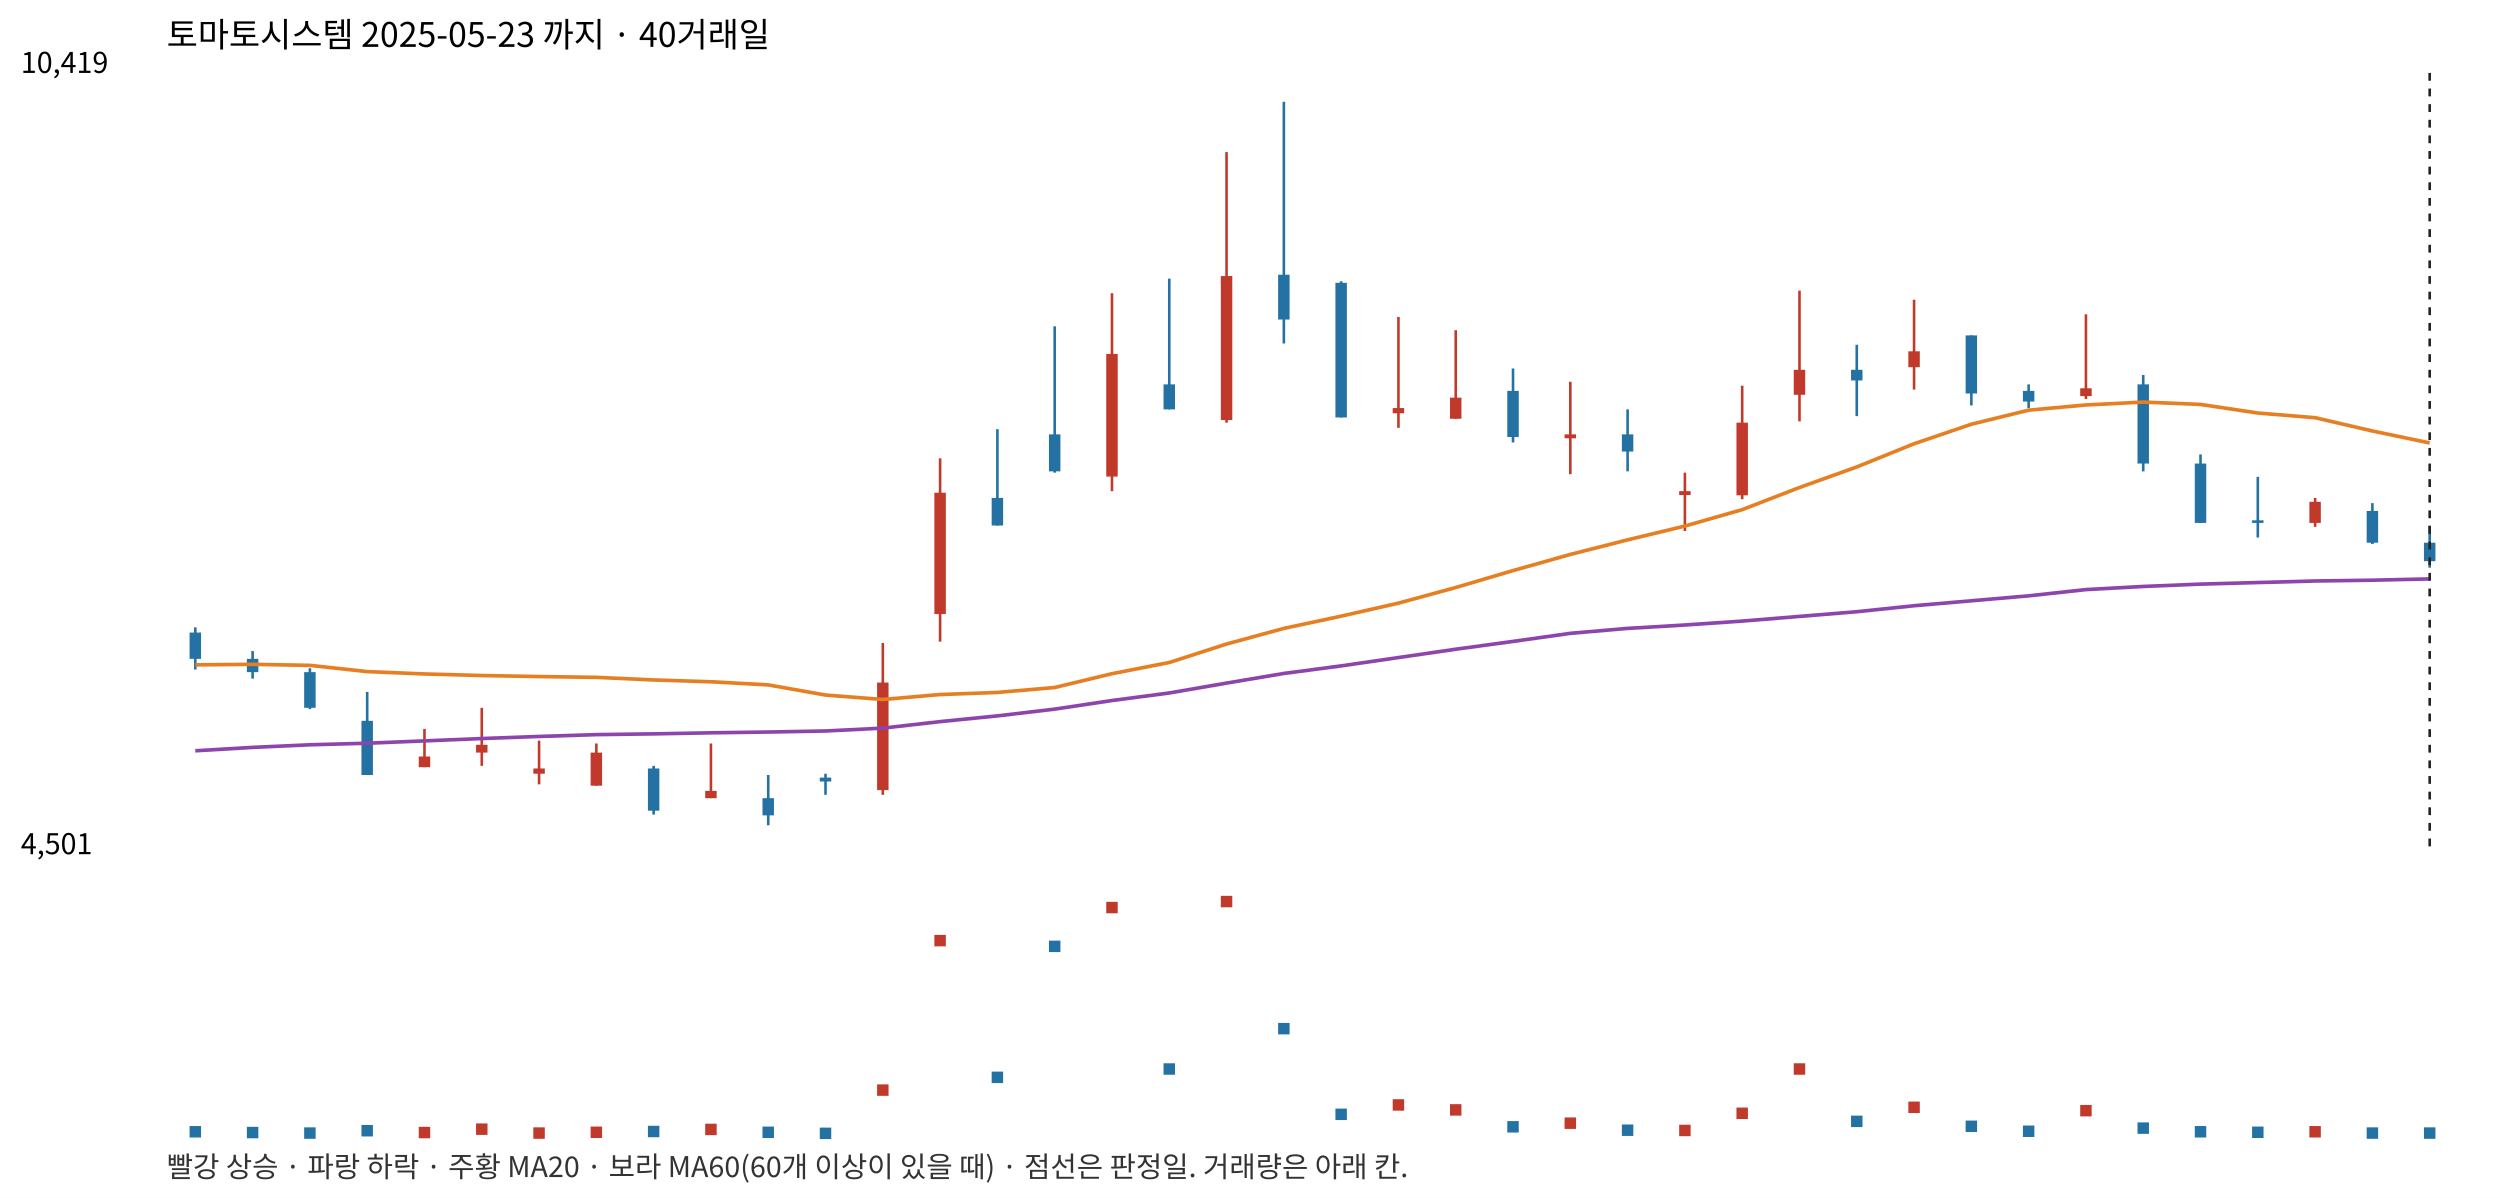
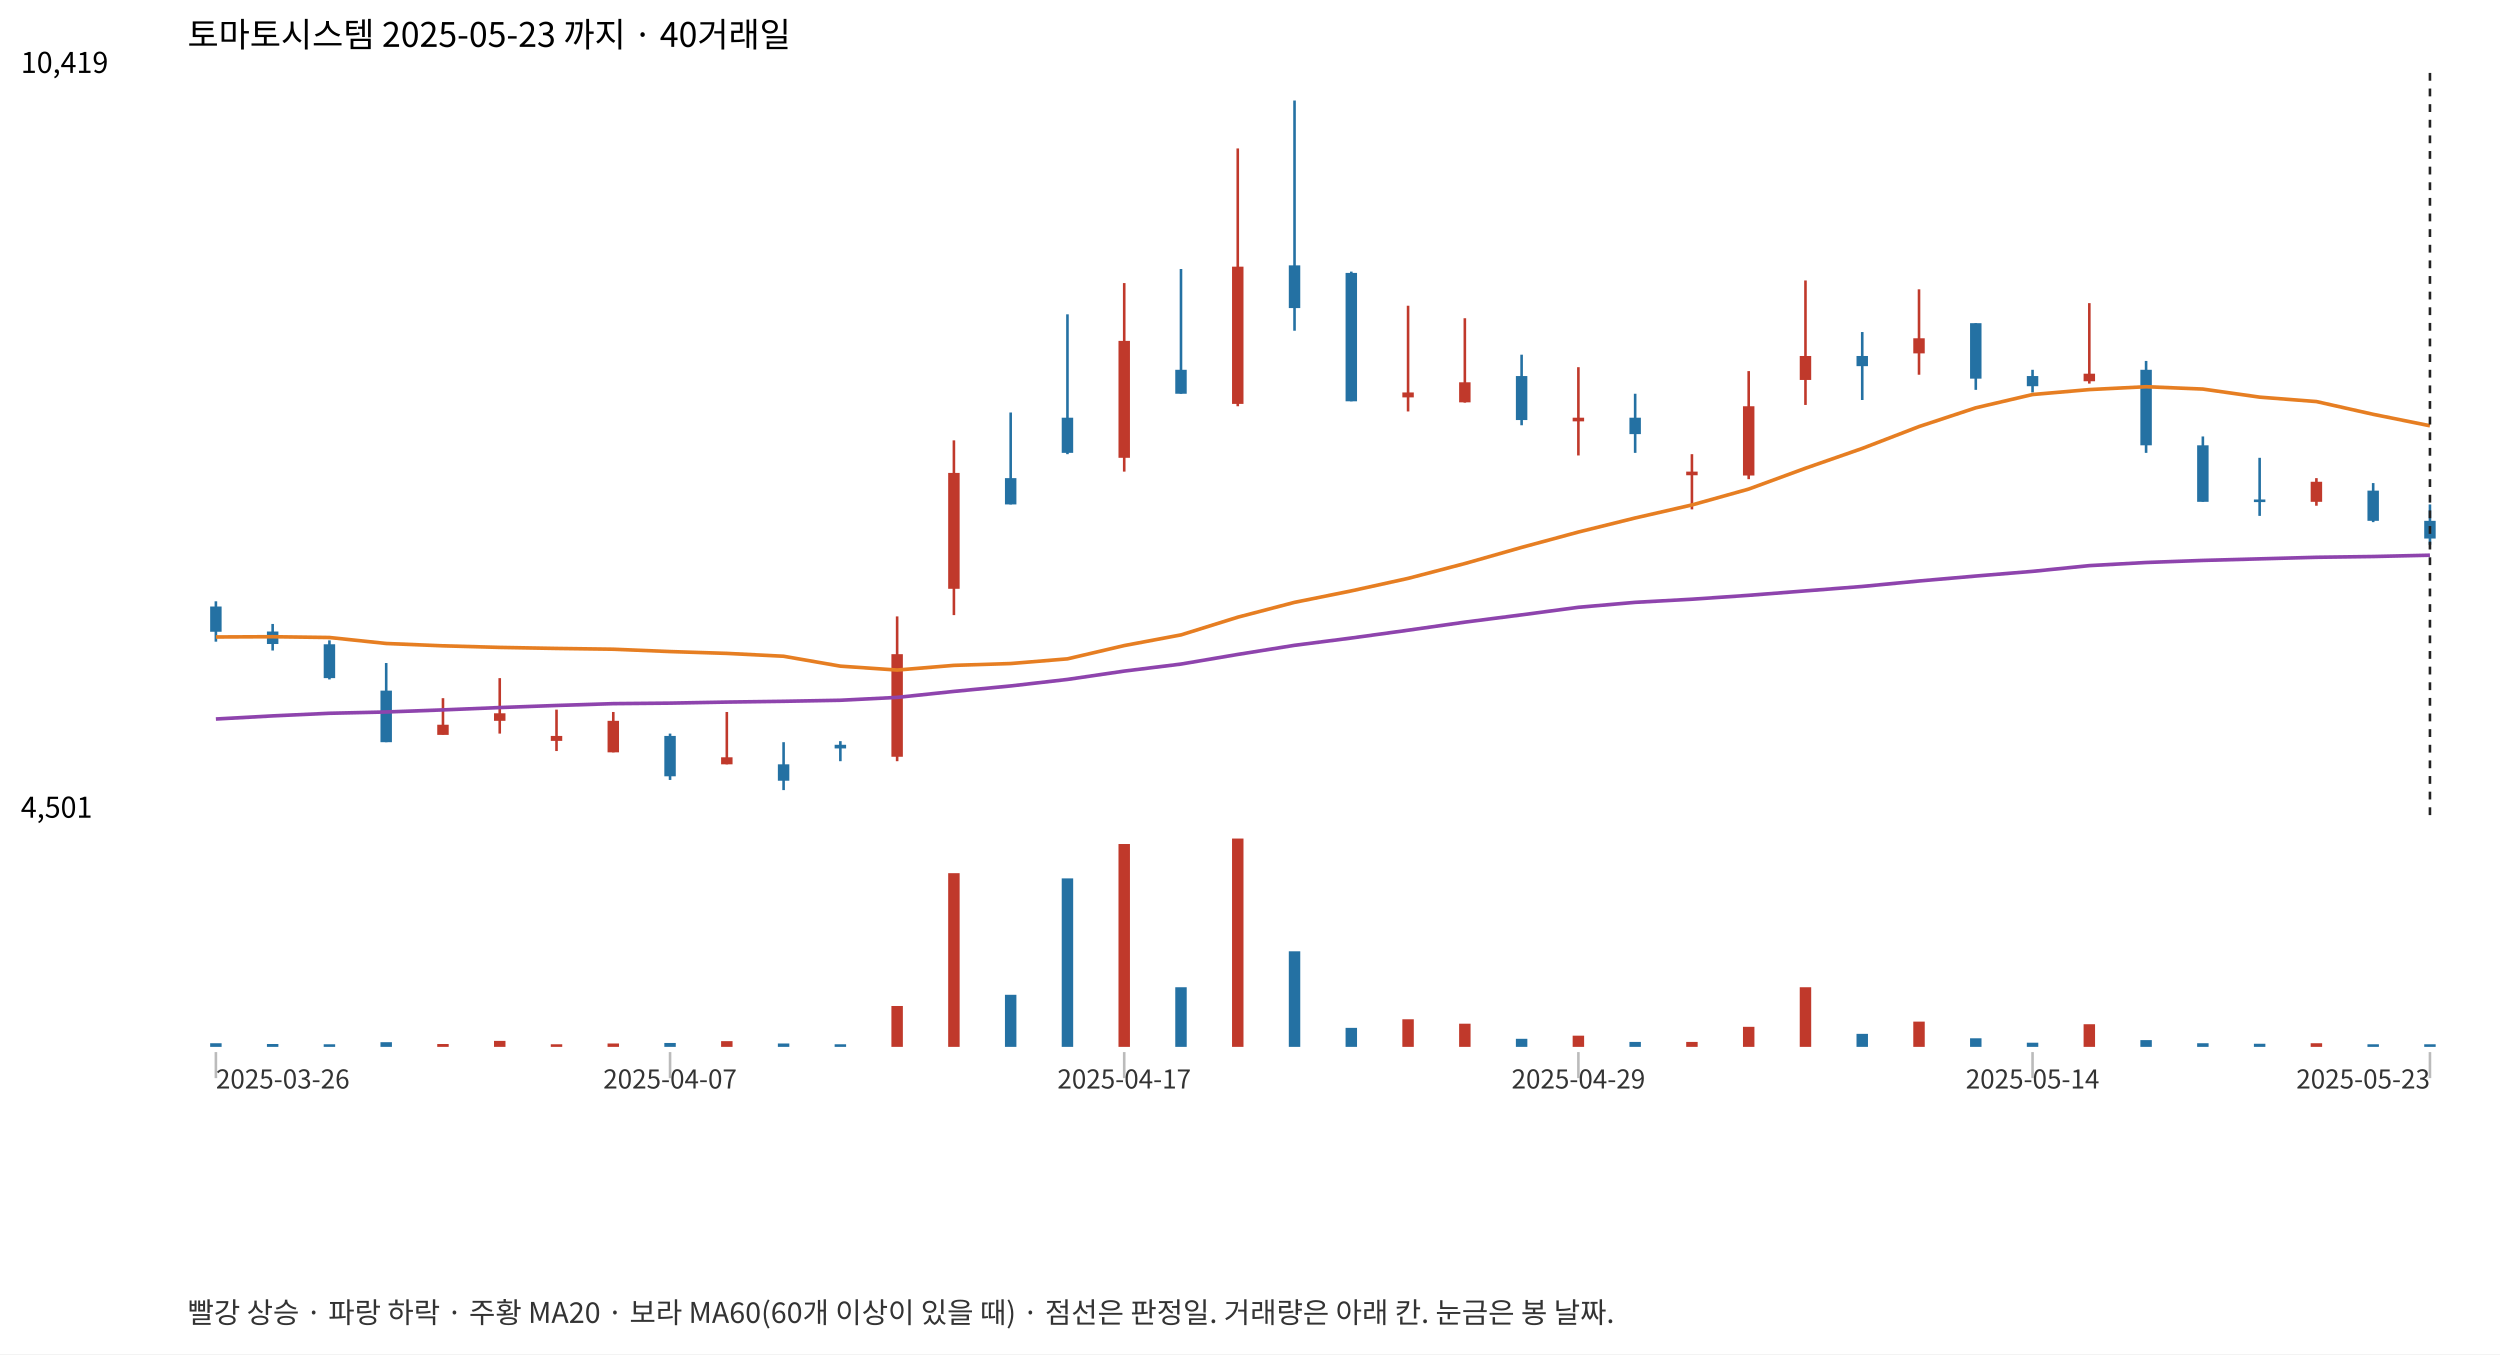
- <svg xmlns="http://www.w3.org/2000/svg" width="960" height="460" viewBox="0 0 960 460">
-   <rect width="960" height="460" fill="#fff" />
-   <text x="64" y="18" font-size="13" font-family="Malgun Gothic, Apple SD Gothic Neo, Noto Sans CJK KR, sans-serif">토마토시스템 2025-05-23 까지 · 40거래일</text>
+ <svg xmlns="http://www.w3.org/2000/svg" width="960" height="520" viewBox="0 0 960 520">
+   <rect width="960" height="520" fill="#fff" />
+   <text x="72" y="18" font-size="13" font-family="Malgun Gothic, Apple SD Gothic Neo, Noto Sans CJK KR, sans-serif">토마토시스템 2025-05-23 까지 · 40거래일</text>
  <text x="8" y="28" font-size="11" font-family="Malgun Gothic, Apple SD Gothic Neo, Noto Sans CJK KR, sans-serif">10,419</text>
-   <text x="8" y="328" font-size="11" font-family="Malgun Gothic, Apple SD Gothic Neo, Noto Sans CJK KR, sans-serif">4,501</text>
-   <line x1="75.0" y1="240.9" x2="75.0" y2="257.1" stroke="#2471a3" />
-   <rect x="72.8" y="242.9" width="4.4" height="10.1" fill="#2471a3" />
-   <rect x="72.8" y="432.4" width="4.4" height="4.4" fill="#2471a3" />
-   <line x1="97.0" y1="250.0" x2="97.0" y2="260.6" stroke="#2471a3" />
-   <rect x="94.8" y="253.0" width="4.4" height="5.1" fill="#2471a3" />
-   <rect x="94.8" y="432.7" width="4.4" height="4.4" fill="#2471a3" />
-   <line x1="119.0" y1="256.6" x2="119.0" y2="272.3" stroke="#2471a3" />
-   <rect x="116.8" y="258.1" width="4.4" height="13.7" fill="#2471a3" />
-   <rect x="116.8" y="432.9" width="4.4" height="4.4" fill="#2471a3" />
-   <line x1="141.0" y1="265.7" x2="141.0" y2="297.6" stroke="#2471a3" />
-   <rect x="138.8" y="276.8" width="4.4" height="20.8" fill="#2471a3" />
-   <rect x="138.8" y="432.0" width="4.4" height="4.4" fill="#2471a3" />
-   <line x1="163.0" y1="279.9" x2="163.0" y2="294.6" stroke="#c0392b" />
-   <rect x="160.8" y="290.5" width="4.4" height="4.1" fill="#c0392b" />
-   <rect x="160.8" y="432.7" width="4.4" height="4.4" fill="#c0392b" />
-   <line x1="185.0" y1="271.8" x2="185.0" y2="294.1" stroke="#c0392b" />
-   <rect x="182.8" y="286.0" width="4.4" height="3.0" fill="#c0392b" />
-   <rect x="182.8" y="431.4" width="4.4" height="4.4" fill="#c0392b" />
-   <line x1="207.0" y1="284.4" x2="207.0" y2="301.2" stroke="#c0392b" />
-   <rect x="204.8" y="295.1" width="4.4" height="2.0" fill="#c0392b" />
-   <rect x="204.8" y="432.9" width="4.4" height="4.4" fill="#c0392b" />
-   <line x1="229.0" y1="285.5" x2="229.0" y2="301.7" stroke="#c0392b" />
-   <rect x="226.8" y="289.0" width="4.4" height="12.7" fill="#c0392b" />
-   <rect x="226.8" y="432.6" width="4.4" height="4.4" fill="#c0392b" />
-   <line x1="251.0" y1="294.1" x2="251.0" y2="312.8" stroke="#2471a3" />
-   <rect x="248.8" y="295.1" width="4.4" height="16.2" fill="#2471a3" />
-   <rect x="248.8" y="432.3" width="4.4" height="4.4" fill="#2471a3" />
-   <line x1="273.0" y1="285.5" x2="273.0" y2="306.5" stroke="#c0392b" />
-   <rect x="270.8" y="303.7" width="4.4" height="2.8" fill="#c0392b" />
-   <rect x="270.8" y="431.5" width="4.4" height="4.4" fill="#c0392b" />
-   <line x1="295.0" y1="297.6" x2="295.0" y2="316.9" stroke="#2471a3" />
-   <rect x="292.8" y="306.5" width="4.4" height="6.6" fill="#2471a3" />
-   <rect x="292.8" y="432.6" width="4.4" height="4.4" fill="#2471a3" />
-   <line x1="317.0" y1="297.1" x2="317.0" y2="305.2" stroke="#2471a3" />
-   <rect x="314.8" y="298.6" width="4.4" height="1.5" fill="#2471a3" />
-   <rect x="314.8" y="433.0" width="4.4" height="4.4" fill="#2471a3" />
-   <line x1="339.0" y1="246.9" x2="339.0" y2="305.2" stroke="#c0392b" />
-   <rect x="336.8" y="262.1" width="4.4" height="41.3" fill="#c0392b" />
-   <rect x="336.8" y="416.4" width="4.4" height="4.4" fill="#c0392b" />
-   <line x1="361.0" y1="176.0" x2="361.0" y2="246.4" stroke="#c0392b" />
-   <rect x="358.8" y="189.2" width="4.4" height="46.6" fill="#c0392b" />
-   <rect x="358.8" y="359.0" width="4.4" height="4.4" fill="#c0392b" />
-   <line x1="383.0" y1="164.8" x2="383.0" y2="201.8" stroke="#2471a3" />
-   <rect x="380.8" y="191.2" width="4.4" height="10.6" fill="#2471a3" />
-   <rect x="380.8" y="411.5" width="4.4" height="4.4" fill="#2471a3" />
-   <line x1="405.0" y1="125.3" x2="405.0" y2="181.5" stroke="#2471a3" />
-   <rect x="402.8" y="166.8" width="4.4" height="14.2" fill="#2471a3" />
-   <rect x="402.8" y="361.2" width="4.4" height="4.4" fill="#2471a3" />
-   <line x1="427.0" y1="112.6" x2="427.0" y2="188.6" stroke="#c0392b" />
-   <rect x="424.8" y="135.9" width="4.4" height="47.1" fill="#c0392b" />
-   <rect x="424.8" y="346.3" width="4.4" height="4.4" fill="#c0392b" />
-   <line x1="449.0" y1="107.0" x2="449.0" y2="157.2" stroke="#2471a3" />
-   <rect x="446.8" y="147.6" width="4.4" height="9.6" fill="#2471a3" />
-   <rect x="446.8" y="408.3" width="4.4" height="4.4" fill="#2471a3" />
-   <line x1="471.0" y1="58.4" x2="471.0" y2="162.3" stroke="#c0392b" />
-   <rect x="468.8" y="106.0" width="4.4" height="55.3" fill="#c0392b" />
-   <rect x="468.8" y="344.0" width="4.4" height="4.4" fill="#c0392b" />
-   <line x1="493.0" y1="39.1" x2="493.0" y2="131.9" stroke="#2471a3" />
-   <rect x="490.8" y="105.5" width="4.4" height="17.2" fill="#2471a3" />
-   <rect x="490.8" y="392.8" width="4.4" height="4.4" fill="#2471a3" />
-   <line x1="515.0" y1="108.0" x2="515.0" y2="160.3" stroke="#2471a3" />
-   <rect x="512.8" y="108.6" width="4.4" height="51.7" fill="#2471a3" />
-   <rect x="512.8" y="425.7" width="4.4" height="4.4" fill="#2471a3" />
-   <line x1="537.0" y1="121.7" x2="537.0" y2="164.3" stroke="#c0392b" />
-   <rect x="534.8" y="156.7" width="4.4" height="2.0" fill="#c0392b" />
-   <rect x="534.8" y="422.1" width="4.4" height="4.4" fill="#c0392b" />
-   <line x1="559.0" y1="126.8" x2="559.0" y2="160.8" stroke="#c0392b" />
-   <rect x="556.8" y="152.7" width="4.4" height="8.1" fill="#c0392b" />
-   <rect x="556.8" y="424.0" width="4.4" height="4.4" fill="#c0392b" />
-   <line x1="581.0" y1="141.5" x2="581.0" y2="169.9" stroke="#2471a3" />
-   <rect x="578.8" y="150.1" width="4.4" height="17.7" fill="#2471a3" />
-   <rect x="578.8" y="430.5" width="4.4" height="4.4" fill="#2471a3" />
-   <line x1="603.0" y1="146.6" x2="603.0" y2="182.1" stroke="#c0392b" />
-   <rect x="600.8" y="166.8" width="4.4" height="1.5" fill="#c0392b" />
-   <rect x="600.8" y="429.1" width="4.4" height="4.4" fill="#c0392b" />
-   <line x1="625.0" y1="157.2" x2="625.0" y2="181.0" stroke="#2471a3" />
-   <rect x="622.8" y="166.8" width="4.4" height="6.6" fill="#2471a3" />
-   <rect x="622.8" y="431.8" width="4.4" height="4.4" fill="#2471a3" />
-   <line x1="647.0" y1="181.5" x2="647.0" y2="203.9" stroke="#c0392b" />
-   <rect x="644.8" y="188.6" width="4.4" height="1.5" fill="#c0392b" />
-   <rect x="644.8" y="431.9" width="4.4" height="4.4" fill="#c0392b" />
-   <line x1="669.0" y1="148.1" x2="669.0" y2="191.7" stroke="#c0392b" />
-   <rect x="666.8" y="162.3" width="4.4" height="27.9" fill="#c0392b" />
-   <rect x="666.8" y="425.3" width="4.4" height="4.4" fill="#c0392b" />
-   <line x1="691.0" y1="111.6" x2="691.0" y2="161.8" stroke="#c0392b" />
-   <rect x="688.8" y="142.0" width="4.4" height="9.6" fill="#c0392b" />
-   <rect x="688.8" y="408.3" width="4.4" height="4.4" fill="#c0392b" />
-   <line x1="713.0" y1="132.4" x2="713.0" y2="159.8" stroke="#2471a3" />
-   <rect x="710.8" y="142.0" width="4.4" height="4.1" fill="#2471a3" />
-   <rect x="710.8" y="428.4" width="4.4" height="4.4" fill="#2471a3" />
-   <line x1="735.0" y1="115.1" x2="735.0" y2="149.6" stroke="#c0392b" />
-   <rect x="732.8" y="134.9" width="4.4" height="6.1" fill="#c0392b" />
-   <rect x="732.8" y="423.0" width="4.4" height="4.4" fill="#c0392b" />
-   <line x1="757.0" y1="128.8" x2="757.0" y2="155.7" stroke="#2471a3" />
-   <rect x="754.8" y="128.8" width="4.4" height="22.3" fill="#2471a3" />
-   <rect x="754.8" y="430.3" width="4.4" height="4.4" fill="#2471a3" />
-   <line x1="779.0" y1="147.6" x2="779.0" y2="156.7" stroke="#2471a3" />
-   <rect x="776.8" y="150.1" width="4.4" height="4.1" fill="#2471a3" />
-   <rect x="776.8" y="432.2" width="4.4" height="4.4" fill="#2471a3" />
-   <line x1="801.0" y1="120.7" x2="801.0" y2="153.2" stroke="#c0392b" />
-   <rect x="798.8" y="149.1" width="4.4" height="3.0" fill="#c0392b" />
-   <rect x="798.8" y="424.3" width="4.4" height="4.4" fill="#c0392b" />
-   <line x1="823.0" y1="144.0" x2="823.0" y2="181.0" stroke="#2471a3" />
-   <rect x="820.8" y="147.6" width="4.4" height="30.4" fill="#2471a3" />
-   <rect x="820.8" y="431.0" width="4.4" height="4.4" fill="#2471a3" />
-   <line x1="845.0" y1="174.5" x2="845.0" y2="200.8" stroke="#2471a3" />
-   <rect x="842.8" y="178.0" width="4.4" height="22.8" fill="#2471a3" />
-   <rect x="842.8" y="432.4" width="4.4" height="4.4" fill="#2471a3" />
-   <line x1="867.0" y1="183.1" x2="867.0" y2="206.4" stroke="#2471a3" />
-   <rect x="864.8" y="199.8" width="4.4" height="1.0" fill="#2471a3" />
-   <rect x="864.8" y="432.6" width="4.4" height="4.4" fill="#2471a3" />
-   <line x1="889.0" y1="191.2" x2="889.0" y2="202.3" stroke="#c0392b" />
-   <rect x="886.8" y="192.7" width="4.4" height="8.1" fill="#c0392b" />
-   <rect x="886.8" y="432.4" width="4.4" height="4.4" fill="#c0392b" />
-   <line x1="911.0" y1="193.2" x2="911.0" y2="208.9" stroke="#2471a3" />
-   <rect x="908.8" y="196.2" width="4.4" height="12.2" fill="#2471a3" />
-   <rect x="908.8" y="432.9" width="4.4" height="4.4" fill="#2471a3" />
-   <line x1="933.0" y1="201.8" x2="933.0" y2="218.0" stroke="#2471a3" />
-   <rect x="930.8" y="208.4" width="4.4" height="7.1" fill="#2471a3" />
-   <rect x="930.8" y="432.9" width="4.4" height="4.4" fill="#2471a3" />
-   <polyline fill="none" stroke="#e67e22" stroke-width="1.4" points="75.0,255.3 97.0,255.1 119.0,255.5 141.0,257.9 163.0,258.8 185.0,259.4 207.0,259.8 229.0,260.1 251.0,261.1 273.0,261.8 295.0,263.0 317.0,266.9 339.0,268.6 361.0,266.7 383.0,265.9 405.0,264.0 427.0,258.7 449.0,254.4 471.0,247.3 493.0,241.3 515.0,236.6 537.0,231.6 559.0,225.6 581.0,219.1 603.0,212.9 625.0,207.3 647.0,202.0 669.0,195.7 691.0,187.2 713.0,179.3 735.0,170.4 757.0,162.9 779.0,157.5 801.0,155.5 823.0,154.4 845.0,155.3 867.0,158.6 889.0,160.4 911.0,165.5 933.0,170.1" />
-   <polyline fill="none" stroke="#8e44ad" stroke-width="1.4" points="75.0,288.3 97.0,287.0 119.0,286.0 141.0,285.4 163.0,284.5 185.0,283.6 207.0,282.8 229.0,282.1 251.0,281.8 273.0,281.4 295.0,281.1 317.0,280.7 339.0,279.6 361.0,277.1 383.0,274.9 405.0,272.3 427.0,269.0 449.0,266.1 471.0,262.3 493.0,258.6 515.0,255.7 537.0,252.5 559.0,249.3 581.0,246.3 603.0,243.2 625.0,241.3 647.0,240.0 669.0,238.5 691.0,236.7 713.0,234.9 735.0,232.6 757.0,230.7 779.0,228.8 801.0,226.4 823.0,225.2 845.0,224.3 867.0,223.7 889.0,223.1 911.0,222.8 933.0,222.3" />
-   <line x1="933.0" y1="28" x2="933.0" y2="328" stroke="#222" stroke-dasharray="3 3" />
-   <text x="64" y="452" font-size="11" font-family="Malgun Gothic, Apple SD Gothic Neo, Noto Sans CJK KR, sans-serif" fill="#333">빨강 상승 · 파랑 하락 · 주황 MA20 · 보라 MA60(60개 이상이 있을 때) · 점선은 판정일. 거래량은 아래 칸.</text>
+   <text x="8" y="314" font-size="11" font-family="Malgun Gothic, Apple SD Gothic Neo, Noto Sans CJK KR, sans-serif">4,501</text>
+   <line x1="82.9" y1="230.9" x2="82.9" y2="246.4" stroke="#2471a3" />
+   <rect x="80.7" y="232.9" width="4.4" height="9.7" fill="#2471a3" />
+   <rect x="80.7" y="400.6" width="4.4" height="1.4" fill="#2471a3" />
+   <line x1="104.7" y1="239.6" x2="104.7" y2="249.8" stroke="#2471a3" />
+   <rect x="102.5" y="242.5" width="4.4" height="4.8" fill="#2471a3" />
+   <rect x="102.5" y="400.9" width="4.4" height="1.1" fill="#2471a3" />
+   <line x1="126.5" y1="245.9" x2="126.5" y2="260.9" stroke="#2471a3" />
+   <rect x="124.3" y="247.4" width="4.4" height="13.0" fill="#2471a3" />
+   <rect x="124.3" y="401.0" width="4.4" height="1.0" fill="#2471a3" />
+   <line x1="148.3" y1="254.6" x2="148.3" y2="285.0" stroke="#2471a3" />
+   <rect x="146.1" y="265.2" width="4.4" height="19.8" fill="#2471a3" />
+   <rect x="146.1" y="400.2" width="4.4" height="1.8" fill="#2471a3" />
+   <line x1="170.1" y1="268.1" x2="170.1" y2="282.1" stroke="#c0392b" />
+   <rect x="167.9" y="278.3" width="4.4" height="3.9" fill="#c0392b" />
+   <rect x="167.9" y="400.9" width="4.4" height="1.1" fill="#c0392b" />
+   <line x1="191.9" y1="260.4" x2="191.9" y2="281.7" stroke="#c0392b" />
+   <rect x="189.7" y="273.9" width="4.4" height="2.9" fill="#c0392b" />
+   <rect x="189.7" y="399.7" width="4.4" height="2.3" fill="#c0392b" />
+   <line x1="213.7" y1="272.5" x2="213.7" y2="288.4" stroke="#c0392b" />
+   <rect x="211.5" y="282.6" width="4.4" height="1.9" fill="#c0392b" />
+   <rect x="211.5" y="401.0" width="4.4" height="1.0" fill="#c0392b" />
+   <line x1="235.5" y1="273.4" x2="235.5" y2="288.9" stroke="#c0392b" />
+   <rect x="233.3" y="276.8" width="4.4" height="12.1" fill="#c0392b" />
+   <rect x="233.3" y="400.7" width="4.4" height="1.3" fill="#c0392b" />
+   <line x1="257.3" y1="281.7" x2="257.3" y2="299.5" stroke="#2471a3" />
+   <rect x="255.1" y="282.6" width="4.4" height="15.5" fill="#2471a3" />
+   <rect x="255.1" y="400.5" width="4.4" height="1.5" fill="#2471a3" />
+   <line x1="279.1" y1="273.4" x2="279.1" y2="293.5" stroke="#c0392b" />
+   <rect x="276.9" y="290.8" width="4.4" height="2.7" fill="#c0392b" />
+   <rect x="276.9" y="399.8" width="4.4" height="2.2" fill="#c0392b" />
+   <line x1="300.9" y1="285.0" x2="300.9" y2="303.4" stroke="#2471a3" />
+   <rect x="298.7" y="293.5" width="4.4" height="6.3" fill="#2471a3" />
+   <rect x="298.7" y="400.7" width="4.4" height="1.3" fill="#2471a3" />
+   <line x1="322.7" y1="284.6" x2="322.7" y2="292.3" stroke="#2471a3" />
+   <rect x="320.5" y="286.0" width="4.4" height="1.4" fill="#2471a3" />
+   <rect x="320.5" y="401.0" width="4.4" height="1.0" fill="#2471a3" />
+   <line x1="344.5" y1="236.7" x2="344.5" y2="292.3" stroke="#c0392b" />
+   <rect x="342.3" y="251.2" width="4.4" height="39.4" fill="#c0392b" />
+   <rect x="342.3" y="386.3" width="4.4" height="15.7" fill="#c0392b" />
+   <line x1="366.3" y1="169.1" x2="366.3" y2="236.2" stroke="#c0392b" />
+   <rect x="364.1" y="181.6" width="4.4" height="44.5" fill="#c0392b" />
+   <rect x="364.1" y="335.3" width="4.4" height="66.7" fill="#c0392b" />
+   <line x1="388.1" y1="158.4" x2="388.1" y2="193.7" stroke="#2471a3" />
+   <rect x="385.9" y="183.6" width="4.4" height="10.1" fill="#2471a3" />
+   <rect x="385.9" y="382.0" width="4.4" height="20.0" fill="#2471a3" />
+   <line x1="409.9" y1="120.7" x2="409.9" y2="174.4" stroke="#2471a3" />
+   <rect x="407.7" y="160.4" width="4.4" height="13.5" fill="#2471a3" />
+   <rect x="407.7" y="337.3" width="4.4" height="64.7" fill="#2471a3" />
+   <line x1="431.7" y1="108.7" x2="431.7" y2="181.1" stroke="#c0392b" />
+   <rect x="429.5" y="130.9" width="4.4" height="44.9" fill="#c0392b" />
+   <rect x="429.5" y="324.1" width="4.4" height="77.9" fill="#c0392b" />
+   <line x1="453.5" y1="103.3" x2="453.5" y2="151.2" stroke="#2471a3" />
+   <rect x="451.3" y="142.0" width="4.4" height="9.2" fill="#2471a3" />
+   <rect x="451.3" y="379.1" width="4.4" height="22.9" fill="#2471a3" />
+   <line x1="475.3" y1="57.0" x2="475.3" y2="156.0" stroke="#c0392b" />
+   <rect x="473.1" y="102.4" width="4.4" height="52.7" fill="#c0392b" />
+   <rect x="473.1" y="322.0" width="4.4" height="80.0" fill="#c0392b" />
+   <line x1="497.1" y1="38.6" x2="497.1" y2="127.0" stroke="#2471a3" />
+   <rect x="494.9" y="101.9" width="4.4" height="16.4" fill="#2471a3" />
+   <rect x="494.9" y="365.3" width="4.4" height="36.7" fill="#2471a3" />
+   <line x1="518.9" y1="104.3" x2="518.9" y2="154.1" stroke="#2471a3" />
+   <rect x="516.7" y="104.8" width="4.4" height="49.3" fill="#2471a3" />
+   <rect x="516.7" y="394.7" width="4.4" height="7.3" fill="#2471a3" />
+   <line x1="540.7" y1="117.4" x2="540.7" y2="158.0" stroke="#c0392b" />
+   <rect x="538.5" y="150.7" width="4.4" height="1.9" fill="#c0392b" />
+   <rect x="538.5" y="391.4" width="4.4" height="10.6" fill="#c0392b" />
+   <line x1="562.5" y1="122.2" x2="562.5" y2="154.6" stroke="#c0392b" />
+   <rect x="560.3" y="146.8" width="4.4" height="7.7" fill="#c0392b" />
+   <rect x="560.3" y="393.1" width="4.4" height="8.9" fill="#c0392b" />
+   <line x1="584.3" y1="136.2" x2="584.3" y2="163.3" stroke="#2471a3" />
+   <rect x="582.1" y="144.4" width="4.4" height="16.9" fill="#2471a3" />
+   <rect x="582.1" y="398.9" width="4.4" height="3.1" fill="#2471a3" />
+   <line x1="606.1" y1="141.0" x2="606.1" y2="174.9" stroke="#c0392b" />
+   <rect x="603.9" y="160.4" width="4.4" height="1.4" fill="#c0392b" />
+   <rect x="603.9" y="397.7" width="4.4" height="4.3" fill="#c0392b" />
+   <line x1="627.9" y1="151.2" x2="627.9" y2="173.9" stroke="#2471a3" />
+   <rect x="625.7" y="160.4" width="4.4" height="6.3" fill="#2471a3" />
+   <rect x="625.7" y="400.1" width="4.4" height="1.9" fill="#2471a3" />
+   <line x1="649.7" y1="174.4" x2="649.7" y2="195.6" stroke="#c0392b" />
+   <rect x="647.5" y="181.1" width="4.4" height="1.4" fill="#c0392b" />
+   <rect x="647.5" y="400.1" width="4.4" height="1.9" fill="#c0392b" />
+   <line x1="671.5" y1="142.5" x2="671.5" y2="184.0" stroke="#c0392b" />
+   <rect x="669.3" y="156.0" width="4.4" height="26.6" fill="#c0392b" />
+   <rect x="669.3" y="394.3" width="4.4" height="7.7" fill="#c0392b" />
+   <line x1="693.3" y1="107.7" x2="693.3" y2="155.5" stroke="#c0392b" />
+   <rect x="691.1" y="136.7" width="4.4" height="9.2" fill="#c0392b" />
+   <rect x="691.1" y="379.1" width="4.4" height="22.9" fill="#c0392b" />
+   <line x1="715.1" y1="127.5" x2="715.1" y2="153.6" stroke="#2471a3" />
+   <rect x="712.9" y="136.7" width="4.4" height="3.9" fill="#2471a3" />
+   <rect x="712.9" y="397.0" width="4.4" height="5.0" fill="#2471a3" />
+   <line x1="736.9" y1="111.1" x2="736.9" y2="143.9" stroke="#c0392b" />
+   <rect x="734.7" y="129.9" width="4.4" height="5.8" fill="#c0392b" />
+   <rect x="734.7" y="392.3" width="4.4" height="9.7" fill="#c0392b" />
+   <line x1="758.7" y1="124.1" x2="758.7" y2="149.7" stroke="#2471a3" />
+   <rect x="756.5" y="124.1" width="4.4" height="21.3" fill="#2471a3" />
+   <rect x="756.5" y="398.7" width="4.4" height="3.3" fill="#2471a3" />
+   <line x1="780.5" y1="142.0" x2="780.5" y2="150.7" stroke="#2471a3" />
+   <rect x="778.3" y="144.4" width="4.4" height="3.9" fill="#2471a3" />
+   <rect x="778.3" y="400.4" width="4.4" height="1.6" fill="#2471a3" />
+   <line x1="802.3" y1="116.4" x2="802.3" y2="147.3" stroke="#c0392b" />
+   <rect x="800.1" y="143.5" width="4.4" height="2.9" fill="#c0392b" />
+   <rect x="800.1" y="393.3" width="4.4" height="8.7" fill="#c0392b" />
+   <line x1="824.1" y1="138.6" x2="824.1" y2="173.9" stroke="#2471a3" />
+   <rect x="821.9" y="142.0" width="4.4" height="29.0" fill="#2471a3" />
+   <rect x="821.9" y="399.4" width="4.4" height="2.6" fill="#2471a3" />
+   <line x1="845.9" y1="167.6" x2="845.9" y2="192.7" stroke="#2471a3" />
+   <rect x="843.7" y="171.0" width="4.4" height="21.7" fill="#2471a3" />
+   <rect x="843.7" y="400.6" width="4.4" height="1.4" fill="#2471a3" />
+   <line x1="867.7" y1="175.8" x2="867.7" y2="198.1" stroke="#2471a3" />
+   <rect x="865.5" y="191.8" width="4.4" height="1.0" fill="#2471a3" />
+   <rect x="865.5" y="400.8" width="4.4" height="1.2" fill="#2471a3" />
+   <line x1="889.5" y1="183.6" x2="889.5" y2="194.2" stroke="#c0392b" />
+   <rect x="887.3" y="185.0" width="4.4" height="7.7" fill="#c0392b" />
+   <rect x="887.3" y="400.6" width="4.4" height="1.4" fill="#c0392b" />
+   <line x1="911.3" y1="185.5" x2="911.3" y2="200.5" stroke="#2471a3" />
+   <rect x="909.1" y="188.4" width="4.4" height="11.6" fill="#2471a3" />
+   <rect x="909.1" y="401.0" width="4.4" height="1.0" fill="#2471a3" />
+   <line x1="933.1" y1="193.7" x2="933.1" y2="209.2" stroke="#2471a3" />
+   <rect x="930.9" y="200.0" width="4.4" height="6.8" fill="#2471a3" />
+   <rect x="930.9" y="401.0" width="4.4" height="1.0" fill="#2471a3" />
+   <polyline fill="none" stroke="#e67e22" stroke-width="1.4" points="82.9,244.6 104.7,244.5 126.5,244.8 148.3,247.1 170.1,248.0 191.9,248.6 213.7,249.0 235.5,249.3 257.3,250.2 279.1,250.9 300.9,252.0 322.7,255.8 344.5,257.3 366.3,255.5 388.1,254.8 409.9,253.0 431.7,247.9 453.5,243.8 475.3,237.0 497.1,231.3 518.9,226.9 540.7,222.1 562.5,216.4 584.3,210.2 606.1,204.3 627.9,198.9 649.7,193.9 671.5,187.8 693.3,179.8 715.1,172.2 736.9,163.8 758.7,156.6 780.5,151.5 802.3,149.6 824.1,148.5 845.9,149.4 867.7,152.5 889.5,154.2 911.3,159.1 933.1,163.5" />
+   <polyline fill="none" stroke="#8e44ad" stroke-width="1.4" points="82.9,276.1 104.7,274.9 126.5,273.9 148.3,273.4 170.1,272.6 191.9,271.7 213.7,270.9 235.5,270.2 257.3,270.0 279.1,269.6 300.9,269.3 322.7,268.9 344.5,267.8 366.3,265.5 388.1,263.4 409.9,260.9 431.7,257.7 453.5,255.0 475.3,251.3 497.1,247.8 518.9,245.0 540.7,242.0 562.5,238.9 584.3,236.1 606.1,233.2 627.9,231.3 649.7,230.1 671.5,228.6 693.3,226.9 715.1,225.2 736.9,223.1 758.7,221.2 780.5,219.4 802.3,217.2 824.1,216.0 845.9,215.2 867.7,214.6 889.5,214.0 911.3,213.7 933.1,213.2" />
+   <line x1="933.1" y1="28" x2="933.1" y2="314" stroke="#222" stroke-dasharray="3 3" />
+   <line x1="82.9" y1="404" x2="82.9" y2="414" stroke="#bbb" />
+   <text x="82.9" y="418" text-anchor="start" font-size="10" font-family="Malgun Gothic, Apple SD Gothic Neo, Noto Sans CJK KR, sans-serif" fill="#333">2025-03-26</text>
+   <line x1="257.3" y1="404" x2="257.3" y2="414" stroke="#bbb" />
+   <text x="257.3" y="418" text-anchor="middle" font-size="10" font-family="Malgun Gothic, Apple SD Gothic Neo, Noto Sans CJK KR, sans-serif" fill="#333">2025-04-07</text>
+   <line x1="431.7" y1="404" x2="431.7" y2="414" stroke="#bbb" />
+   <text x="431.7" y="418" text-anchor="middle" font-size="10" font-family="Malgun Gothic, Apple SD Gothic Neo, Noto Sans CJK KR, sans-serif" fill="#333">2025-04-17</text>
+   <line x1="606.1" y1="404" x2="606.1" y2="414" stroke="#bbb" />
+   <text x="606.1" y="418" text-anchor="middle" font-size="10" font-family="Malgun Gothic, Apple SD Gothic Neo, Noto Sans CJK KR, sans-serif" fill="#333">2025-04-29</text>
+   <line x1="780.5" y1="404" x2="780.5" y2="414" stroke="#bbb" />
+   <text x="780.5" y="418" text-anchor="middle" font-size="10" font-family="Malgun Gothic, Apple SD Gothic Neo, Noto Sans CJK KR, sans-serif" fill="#333">2025-05-14</text>
+   <line x1="933.1" y1="404" x2="933.1" y2="414" stroke="#bbb" />
+   <text x="933.1" y="418" text-anchor="end" font-size="10" font-family="Malgun Gothic, Apple SD Gothic Neo, Noto Sans CJK KR, sans-serif" fill="#333">2025-05-23</text>
+   <text x="72" y="508" font-size="11" font-family="Malgun Gothic, Apple SD Gothic Neo, Noto Sans CJK KR, sans-serif" fill="#333">빨강 상승 · 파랑 하락 · 주황 MA20 · 보라 MA60(60개 이상이 있을 때) · 점선은 판정일. 거래량은 아래 칸. 눈금은 봉 날짜.</text>
</svg>
